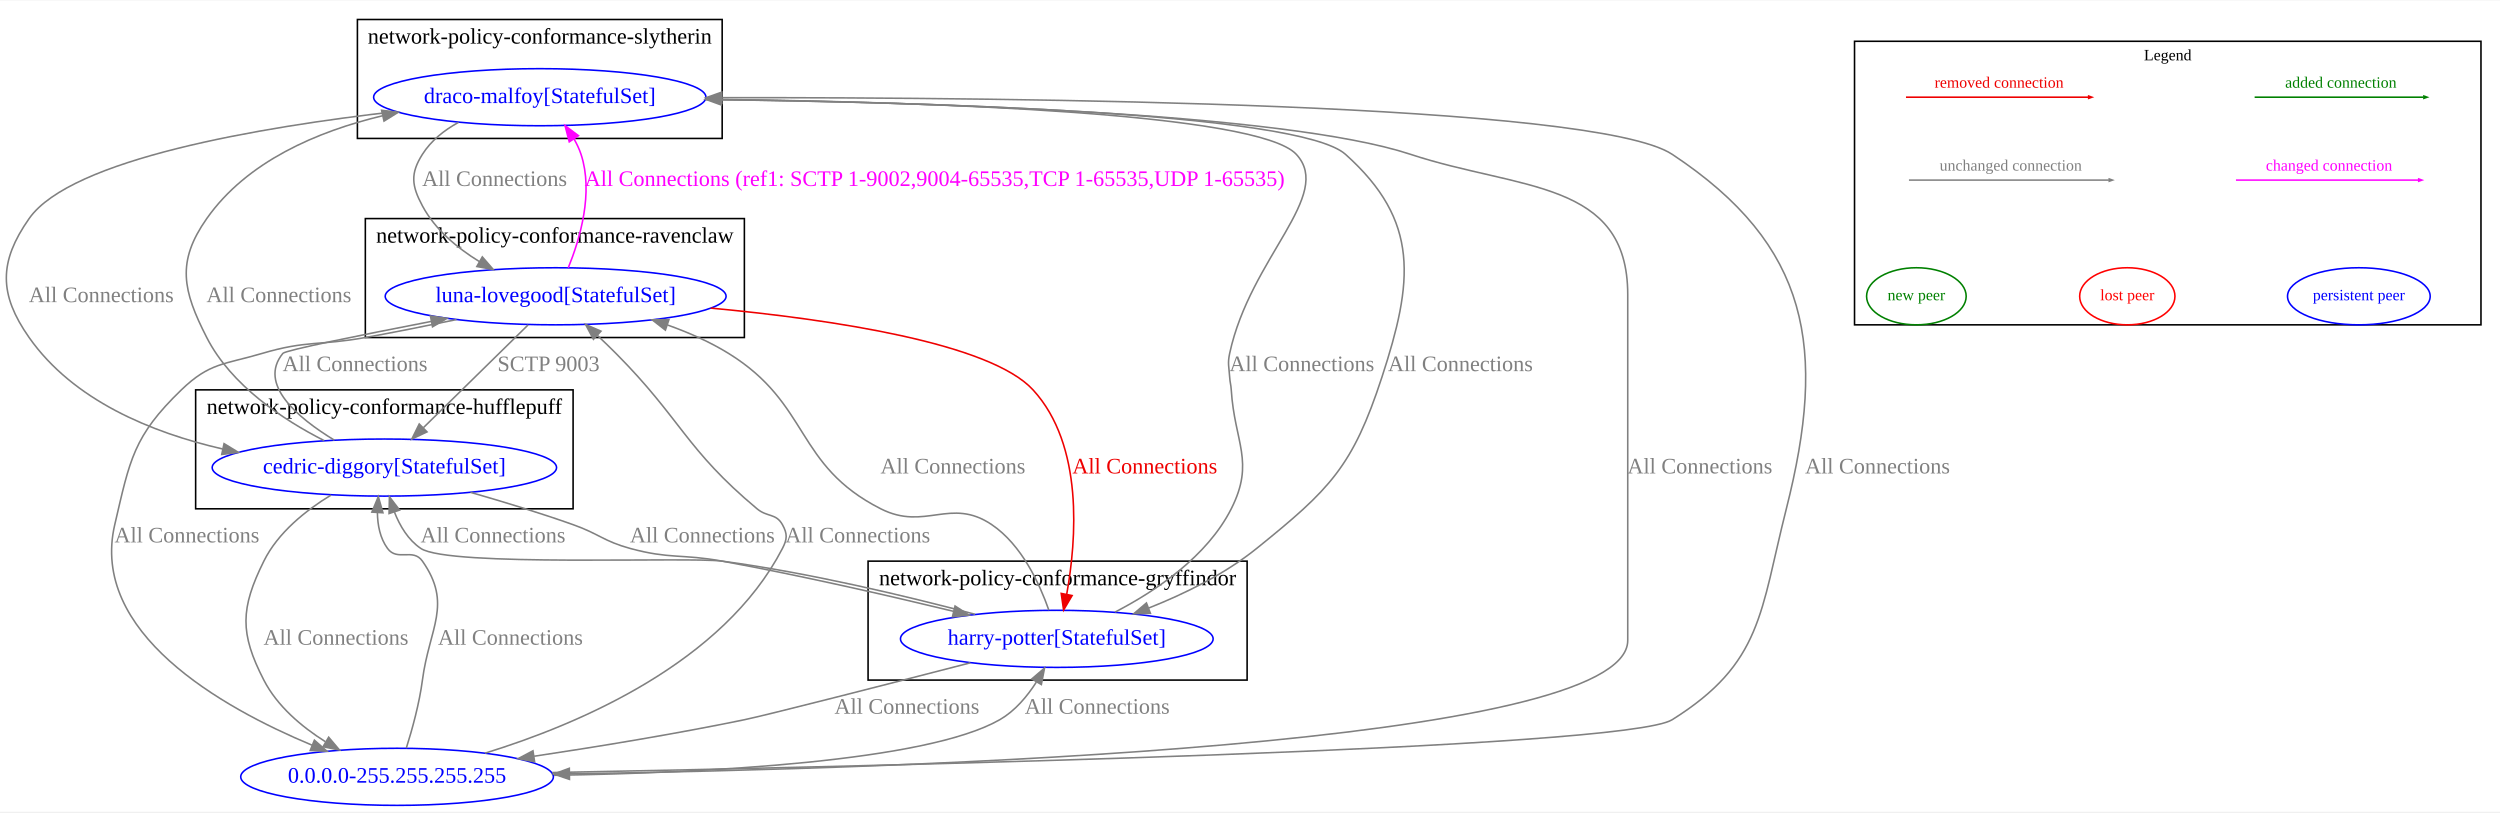
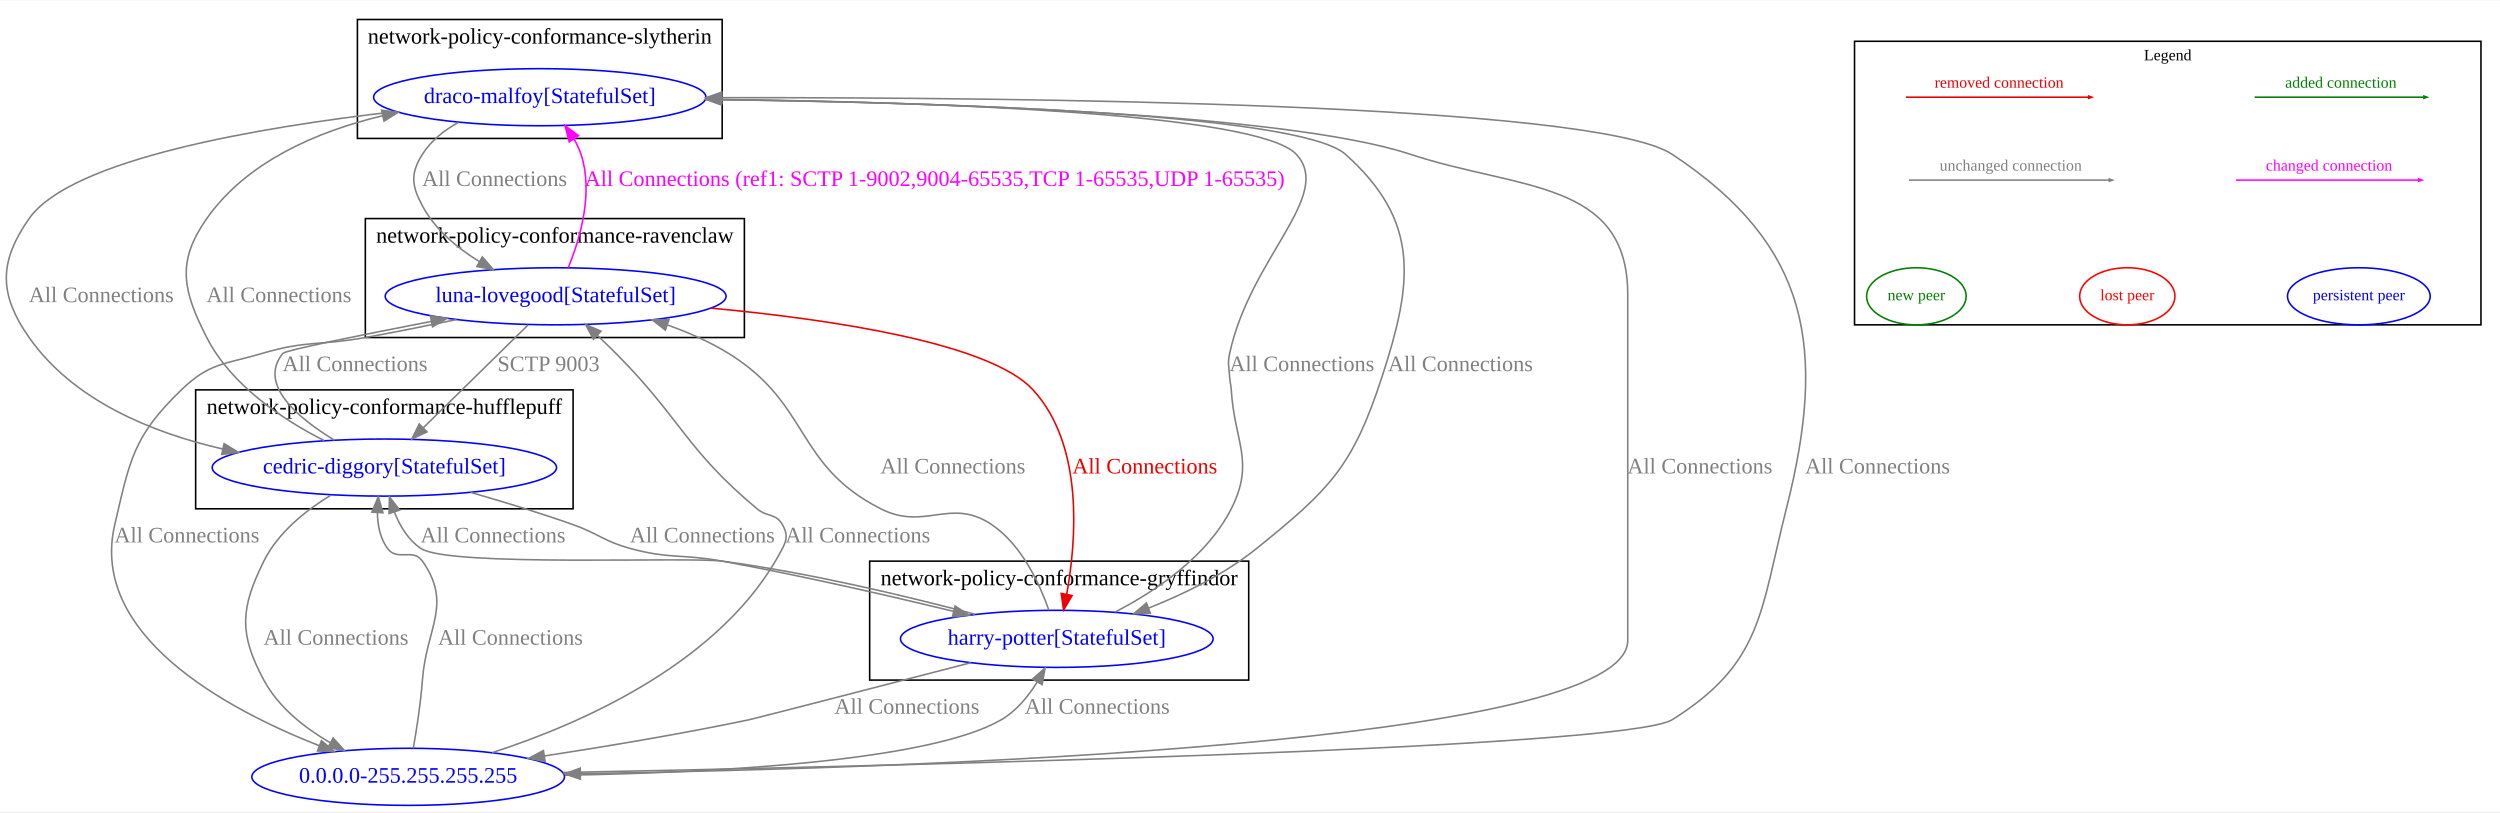
<svg xmlns="http://www.w3.org/2000/svg" width="1576pt" height="512pt" viewBox="0.00 0.00 1576.36 511.53">
  <g id="graph0" class="graph" transform="scale(1 1) rotate(0) translate(4 507.53)">
    <polygon fill="white" stroke="transparent" points="-4,4 -4,-507.53 1572.36,-507.53 1572.36,4 -4,4" />
+     <g id="clust1" class="cluster">
+       <polygon fill="none" stroke="black" points="544.36,-79 544.36,-154 783.36,-154 783.36,-79 544.36,-79" />
+       <text text-anchor="middle" x="663.86" y="-138.8" font-family="Times New Roman,serif" font-size="14.00">network-policy-conformance-gryffindor</text>
+     </g>
    <g id="clust2" class="cluster">
      <polygon fill="none" stroke="black" points="119.36,-187 119.36,-262 357.36,-262 357.36,-187 119.36,-187" />
      <text text-anchor="middle" x="238.36" y="-246.8" font-family="Times New Roman,serif" font-size="14.00">network-policy-conformance-hufflepuff</text>
    </g>
    <g id="clust3" class="cluster">
      <polygon fill="none" stroke="black" points="226.36,-295 226.36,-370 465.36,-370 465.36,-295 226.36,-295" />
      <text text-anchor="middle" x="345.86" y="-354.8" font-family="Times New Roman,serif" font-size="14.00">network-policy-conformance-ravenclaw</text>
    </g>
    <g id="clust4" class="cluster">
      <polygon fill="none" stroke="black" points="221.36,-420.53 221.36,-495.53 451.36,-495.53 451.36,-420.53 221.36,-420.53" />
      <text text-anchor="middle" x="336.36" y="-480.33" font-family="Times New Roman,serif" font-size="14.00">network-policy-conformance-slytherin</text>
-     </g>
-     <g id="clust1" class="cluster">
-       <polygon fill="none" stroke="black" points="543.36,-79 543.36,-154 782.36,-154 782.36,-79 543.36,-79" />
-       <text text-anchor="middle" x="662.86" y="-138.8" font-family="Times New Roman,serif" font-size="14.00">network-policy-conformance-gryffindor</text>
    </g>
    <g id="clust5" class="cluster">
      <polygon fill="none" stroke="black" points="1165.36,-303 1165.36,-481.79 1560.36,-481.79 1560.36,-303 1165.36,-303" />
      <text text-anchor="middle" x="1362.86" y="-469.79" font-family="Times New Roman,serif" font-size="10.00">Legend</text>
    </g>
    <g id="node1" class="node">
      <ellipse fill="none" stroke="blue" cx="662.36" cy="-105" rx="98.58" ry="18" />
      <text text-anchor="middle" x="662.36" y="-101.3" font-family="Times New Roman,serif" font-size="14.00" fill="blue">harry-potter[StatefulSet]</text>
    </g>
    <g id="node2" class="node">
      <ellipse fill="none" stroke="blue" cx="238.36" cy="-213" rx="108.58" ry="18" />
      <text text-anchor="middle" x="238.36" y="-209.3" font-family="Times New Roman,serif" font-size="14.00" fill="blue">cedric-diggory[StatefulSet]</text>
    </g>
    <g id="edge6" class="edge">
      <path fill="none" stroke="grey" d="M610.81,-120.49C568.38,-131.74 506.47,-146.63 451.36,-154 430.42,-156.8 278.91,-150.23 261.36,-162 253.4,-167.34 248.15,-176.16 244.71,-184.93" />
      <polygon fill="grey" stroke="grey" points="241.32,-184.01 241.54,-194.61 247.97,-186.19 241.32,-184.01" />
      <text text-anchor="middle" x="306.86" y="-165.8" font-family="Times New Roman,serif" font-size="14.00" fill="grey">All Connections</text>
    </g>
    <g id="node3" class="node">
      <ellipse fill="none" stroke="blue" cx="346.36" cy="-321" rx="107.48" ry="18" />
      <text text-anchor="middle" x="346.36" y="-317.3" font-family="Times New Roman,serif" font-size="14.00" fill="blue">luna-lovegood[StatefulSet]</text>
    </g>
    <g id="edge7" class="edge">
      <path fill="none" stroke="grey" d="M657.35,-123.08C651.53,-139.7 640.23,-164.24 621.36,-177 595.32,-194.6 579.4,-172.8 551.36,-187 496.97,-214.55 507.24,-252.96 455.36,-285 443.59,-292.27 430.16,-298.17 416.85,-302.92" />
      <polygon fill="grey" stroke="grey" points="415.56,-299.66 407.2,-306.17 417.79,-306.29 415.56,-299.66" />
      <text text-anchor="middle" x="596.86" y="-209.3" font-family="Times New Roman,serif" font-size="14.00" fill="grey">All Connections</text>
    </g>
    <g id="node4" class="node">
      <ellipse fill="none" stroke="blue" cx="336.36" cy="-446.53" rx="104.78" ry="18" />
      <text text-anchor="middle" x="336.36" y="-442.83" font-family="Times New Roman,serif" font-size="14.00" fill="blue">draco-malfoy[StatefulSet]</text>
    </g>
    <g id="edge8" class="edge">
      <path fill="none" stroke="grey" d="M699.06,-121.86C724.76,-135.16 757.11,-156.84 772.36,-187 787.4,-216.75 774.43,-228.73 772.36,-262 772.14,-265.58 771.58,-266.42 771.36,-270 770.95,-276.65 769.96,-278.48 771.36,-285 784.39,-345.49 837.26,-384.81 813.36,-410.53 789.19,-436.54 584.38,-443.41 451.1,-445.11" />
      <polygon fill="grey" stroke="grey" points="450.8,-441.62 440.84,-445.24 450.88,-448.62 450.8,-441.62" />
      <text text-anchor="middle" x="816.86" y="-273.8" font-family="Times New Roman,serif" font-size="14.00" fill="grey">All Connections</text>
    </g>
    <g id="node5" class="node">
-       <ellipse fill="none" stroke="blue" cx="246.36" cy="-18" rx="98.58" ry="18" />
-       <text text-anchor="middle" x="246.36" y="-14.3" font-family="Times New Roman,serif" font-size="14.00" fill="blue">0.0.0.0-255.255.255.255</text>
+       <ellipse fill="none" stroke="blue" cx="253.36" cy="-18" rx="98.58" ry="18" />
+       <text text-anchor="middle" x="253.36" y="-14.3" font-family="Times New Roman,serif" font-size="14.00" fill="blue">0.0.0.0-255.255.255.255</text>
    </g>
    <g id="edge5" class="edge">
-       <path fill="none" stroke="grey" d="M607.84,-89.89C554.53,-76.14 479.36,-56.89 465.36,-54 421.91,-45.03 373.2,-37.05 332.77,-30.98" />
-       <polygon fill="grey" stroke="grey" points="333.09,-27.48 322.68,-29.47 332.06,-34.41 333.09,-27.48" />
+       <path fill="none" stroke="grey" d="M608.09,-89.95C551.93,-75.42 471.88,-54.74 468.36,-54 426.14,-45.14 378.86,-37.23 339.41,-31.18" />
+       <polygon fill="grey" stroke="grey" points="339.7,-27.68 329.29,-29.64 338.65,-34.6 339.7,-27.68" />
      <text text-anchor="middle" x="567.86" y="-57.8" font-family="Times New Roman,serif" font-size="14.00" fill="grey">All Connections</text>
    </g>
    <g id="edge10" class="edge">
      <path fill="none" stroke="grey" d="M292.67,-197.37C313.1,-191.52 336.45,-184.41 357.36,-177 373.7,-171.21 376.64,-166.56 393.36,-162 418.47,-155.16 425.76,-158.67 451.36,-154 500.63,-145.02 555.8,-132.37 597.37,-122.32" />
      <polygon fill="grey" stroke="grey" points="598.21,-125.71 607.1,-119.95 596.55,-118.91 598.21,-125.71" />
      <text text-anchor="middle" x="438.86" y="-165.8" font-family="Times New Roman,serif" font-size="14.00" fill="grey">All Connections</text>
    </g>
    <g id="edge11" class="edge">
      <path fill="none" stroke="grey" d="M206.89,-230.24C183.62,-244.38 158.51,-265.59 174.36,-285 175.98,-286.98 223.26,-296.52 267.84,-305.14" />
      <polygon fill="grey" stroke="grey" points="267.41,-308.62 277.89,-307.08 268.73,-301.75 267.41,-308.62" />
      <text text-anchor="middle" x="219.86" y="-273.8" font-family="Times New Roman,serif" font-size="14.00" fill="grey">All Connections</text>
    </g>
    <g id="edge12" class="edge">
      <path fill="none" stroke="grey" d="M200.46,-229.97C174.4,-243.2 141.81,-264.76 126.36,-295 111.19,-324.68 107.19,-342.73 126.36,-370 151.68,-406.02 195.9,-424.94 237.26,-434.85" />
      <polygon fill="grey" stroke="grey" points="236.61,-438.29 247.14,-437.06 238.14,-431.46 236.61,-438.29" />
      <text text-anchor="middle" x="171.86" y="-317.3" font-family="Times New Roman,serif" font-size="14.00" fill="grey">All Connections</text>
    </g>
    <g id="edge9" class="edge">
-       <path fill="none" stroke="grey" d="M204.68,-195.64C188.73,-185.94 171.27,-172 162.36,-154 147.58,-124.12 147.11,-108.64 162.36,-79 170.79,-62.62 186,-49.71 201.18,-40.14" />
-       <polygon fill="grey" stroke="grey" points="203.24,-42.99 210.07,-34.89 199.68,-36.96 203.24,-42.99" />
+       <path fill="none" stroke="grey" d="M204.68,-195.64C188.73,-185.94 171.27,-172 162.36,-154 147.58,-124.12 146.56,-108.35 162.36,-79 171.52,-61.99 187.85,-49 204.17,-39.54" />
+       <polygon fill="grey" stroke="grey" points="206.07,-42.49 213.19,-34.64 202.73,-36.34 206.07,-42.49" />
      <text text-anchor="middle" x="207.86" y="-101.3" font-family="Times New Roman,serif" font-size="14.00" fill="grey">All Connections</text>
    </g>
    <g id="edge14" class="edge">
      <path fill="none" stroke="#ee0000" d="M444.17,-313.56C521.33,-306.31 620.31,-291.44 647.36,-262 679.39,-227.13 674.81,-167.6 668.59,-133.03" />
      <polygon fill="#ee0000" stroke="#ee0000" points="672.01,-132.3 666.64,-123.16 665.14,-133.65 672.01,-132.3" />
      <text text-anchor="middle" x="717.86" y="-209.3" font-family="Times New Roman,serif" font-size="14.00" fill="#ee0000">All Connections</text>
    </g>
    <g id="edge15" class="edge">
      <path fill="none" stroke="grey" d="M329.01,-302.97C311.14,-285.43 283.13,-257.94 262.97,-238.16" />
      <polygon fill="grey" stroke="grey" points="265.26,-235.5 255.67,-230.99 260.35,-240.49 265.26,-235.5" />
      <text text-anchor="middle" x="341.86" y="-273.8" font-family="Times New Roman,serif" font-size="14.00" fill="grey">SCTP 9003</text>
    </g>
    <g id="edge16" class="edge">
      <path fill="none" stroke="magenta" d="M354.33,-338.99C361.68,-357.08 370.35,-386.36 362.36,-410.53 361.26,-413.86 359.7,-417.14 357.89,-420.27" />
      <polygon fill="magenta" stroke="magenta" points="354.95,-418.37 352.28,-428.62 360.76,-422.27 354.95,-418.37" />
      <text text-anchor="middle" x="585.36" y="-390.56" font-family="Times New Roman,serif" font-size="14.00" fill="magenta">All Connections (ref1: SCTP 1-9002,9004-65535,TCP 1-65535,UDP 1-65535)</text>
    </g>
    <g id="edge13" class="edge">
-       <path fill="none" stroke="grey" d="M283.89,-306.33C265.41,-302.47 245.1,-298.39 226.36,-295 197.6,-289.8 189.38,-293.31 161.36,-285 137.52,-277.93 128.25,-279.27 110.36,-262 80.04,-232.73 77.94,-218.03 68.36,-177 52.51,-109.15 134.76,-62.14 192.76,-37.95" />
-       <polygon fill="grey" stroke="grey" points="194.24,-41.12 202.2,-34.12 191.61,-34.63 194.24,-41.12" />
+       <path fill="none" stroke="grey" d="M283.89,-306.33C265.41,-302.47 245.1,-298.39 226.36,-295 197.6,-289.8 189.38,-293.31 161.36,-285 137.52,-277.93 128.25,-279.27 110.36,-262 80.04,-232.73 77.94,-218.03 68.36,-177 52.2,-107.8 137.19,-61.31 197.35,-37.57" />
+       <polygon fill="grey" stroke="grey" points="198.69,-40.81 206.78,-33.96 196.19,-34.27 198.69,-40.81" />
      <text text-anchor="middle" x="113.86" y="-165.8" font-family="Times New Roman,serif" font-size="14.00" fill="grey">All Connections</text>
    </g>
    <g id="edge18" class="edge">
      <path fill="none" stroke="grey" d="M440.93,-445.06C580.89,-443.42 815.02,-436.74 844.36,-410.53 891.55,-368.36 887.01,-330.16 867.36,-270 848.89,-213.47 834.65,-199.34 788.36,-162 768.39,-145.89 743.05,-133.45 720.34,-124.44" />
      <polygon fill="grey" stroke="grey" points="721.39,-121.09 710.8,-120.78 718.88,-127.63 721.39,-121.09" />
      <text text-anchor="middle" x="916.86" y="-273.8" font-family="Times New Roman,serif" font-size="14.00" fill="grey">All Connections</text>
    </g>
    <g id="edge19" class="edge">
      <path fill="none" stroke="grey" d="M245.61,-437.49C159.93,-427.71 40.74,-407.6 14.36,-370 -4.78,-342.71 -4.79,-322.29 14.36,-295 42.13,-255.42 91.26,-235.1 136.45,-224.7" />
      <polygon fill="grey" stroke="grey" points="137.28,-228.1 146.32,-222.57 135.81,-221.26 137.28,-228.1" />
      <text text-anchor="middle" x="59.86" y="-317.3" font-family="Times New Roman,serif" font-size="14.00" fill="grey">All Connections</text>
    </g>
    <g id="edge20" class="edge">
      <path fill="none" stroke="grey" d="M285.11,-430.67C276.08,-425.72 267.83,-419.17 262.36,-410.53 254.63,-398.31 255.54,-390.75 262.36,-378 270.3,-363.16 284.11,-351.57 298.27,-342.88" />
      <polygon fill="grey" stroke="grey" points="300.13,-345.85 307.08,-337.84 296.66,-339.77 300.13,-345.85" />
      <text text-anchor="middle" x="307.86" y="-390.56" font-family="Times New Roman,serif" font-size="14.00" fill="grey">All Connections</text>
    </g>
    <g id="edge17" class="edge">
-       <path fill="none" stroke="grey" d="M440.89,-445.12C576.64,-443.51 805.66,-436.82 885.36,-410.53 954.2,-387.81 1022.36,-394.49 1022.36,-322 1022.36,-322 1022.36,-322 1022.36,-104 1022.36,-37.7 569.01,-23.09 355.34,-19.89" />
-       <polygon fill="grey" stroke="grey" points="355.08,-16.39 345.03,-19.74 354.98,-23.39 355.08,-16.39" />
+       <path fill="none" stroke="grey" d="M440.89,-445.12C576.64,-443.51 805.66,-436.82 885.36,-410.53 954.2,-387.81 1022.36,-394.49 1022.36,-322 1022.36,-322 1022.36,-322 1022.36,-104 1022.36,-38.38 574.23,-23.41 362.15,-20" />
+       <polygon fill="grey" stroke="grey" points="361.98,-16.5 351.93,-19.84 361.87,-23.5 361.98,-16.5" />
      <text text-anchor="middle" x="1067.86" y="-209.3" font-family="Times New Roman,serif" font-size="14.00" fill="grey">All Connections</text>
    </g>
    <g id="edge1" class="edge">
-       <path fill="none" stroke="grey" d="M345.38,-18.95C441.7,-20.51 580.06,-27.53 626.36,-54 635.97,-59.49 643.7,-68.72 649.49,-77.76" />
-       <polygon fill="grey" stroke="grey" points="646.58,-79.71 654.63,-86.59 652.62,-76.19 646.58,-79.71" />
+       <path fill="none" stroke="grey" d="M352.22,-19C447.02,-20.64 582.19,-27.73 627.36,-54 636.84,-59.51 644.38,-68.74 649.99,-77.78" />
+       <polygon fill="grey" stroke="grey" points="647.01,-79.61 654.96,-86.61 653.11,-76.18 647.01,-79.61" />
      <text text-anchor="middle" x="687.86" y="-57.8" font-family="Times New Roman,serif" font-size="14.00" fill="grey">All Connections</text>
    </g>
    <g id="edge2" class="edge">
-       <path fill="none" stroke="grey" d="M252.19,-36.09C255.93,-47.97 260.43,-64.25 262.36,-79 266.69,-112.05 281.48,-126.7 262.36,-154 256.39,-162.52 246.5,-153.6 240.36,-162 235.66,-168.44 234.07,-176.69 233.97,-184.62" />
+       <path fill="none" stroke="grey" d="M256.6,-35.99C258.71,-47.97 261.27,-64.4 262.36,-79 264.84,-112.24 281.48,-126.7 262.36,-154 256.39,-162.52 246.5,-153.6 240.36,-162 235.66,-168.44 234.07,-176.69 233.97,-184.62" />
      <polygon fill="grey" stroke="grey" points="230.48,-184.91 234.55,-194.69 237.46,-184.5 230.48,-184.91" />
      <text text-anchor="middle" x="317.86" y="-101.3" font-family="Times New Roman,serif" font-size="14.00" fill="grey">All Connections</text>
    </g>
    <g id="edge3" class="edge">
-       <path fill="none" stroke="grey" d="M301.78,-32.91C361.23,-51.23 452.12,-89.92 489.36,-162 492.42,-167.92 492.59,-171.17 489.36,-177 485.29,-184.33 479.79,-181.62 473.36,-187 428.21,-224.73 425.82,-243.25 384.36,-285 380.66,-288.72 376.67,-292.57 372.71,-296.3" />
+       <path fill="none" stroke="grey" d="M306.3,-33.23C363.93,-51.96 452.75,-91.13 489.36,-162 492.42,-167.92 492.59,-171.17 489.36,-177 485.29,-184.33 479.79,-181.62 473.36,-187 428.21,-224.73 425.82,-243.25 384.36,-285 380.66,-288.72 376.67,-292.57 372.71,-296.3" />
      <polygon fill="grey" stroke="grey" points="370.18,-293.87 365.23,-303.23 374.94,-299 370.18,-293.87" />
      <text text-anchor="middle" x="536.86" y="-165.8" font-family="Times New Roman,serif" font-size="14.00" fill="grey">All Connections</text>
    </g>
    <g id="edge4" class="edge">
-       <path fill="none" stroke="grey" d="M344.2,-20.7C552,-24.66 1020.92,-35.58 1050.36,-54 1107.34,-89.65 1105.85,-121.84 1122.36,-187 1147.99,-288.18 1137.42,-352.96 1050.36,-410.53 1001.79,-442.64 640.71,-446.48 451.42,-446.24" />
+       <path fill="none" stroke="grey" d="M351.12,-20.74C557.51,-24.75 1021.21,-35.76 1050.36,-54 1107.34,-89.66 1105.85,-121.84 1122.36,-187 1147.99,-288.18 1137.42,-352.96 1050.36,-410.53 1001.79,-442.64 640.71,-446.48 451.42,-446.24" />
      <polygon fill="grey" stroke="grey" points="451.16,-442.74 441.15,-446.22 451.14,-449.74 451.16,-442.74" />
      <text text-anchor="middle" x="1179.86" y="-209.3" font-family="Times New Roman,serif" font-size="14.00" fill="grey">All Connections</text>
    </g>
    <g id="edge21" class="edge">
      <path fill="none" stroke="#008000" d="M1417.65,-446.53C1444.01,-446.53 1495.89,-446.53 1524.06,-446.53" />
      <polygon fill="#008000" stroke="#008000" points="1524.38,-447.23 1526.38,-446.53 1524.38,-445.83 1524.38,-447.23" />
      <text text-anchor="middle" x="1472.01" y="-452.53" font-family="Times New Roman,serif" font-size="10.00" fill="#008000">added connection</text>
    </g>
    <g id="edge22" class="edge">
      <path fill="none" stroke="#ee0000" d="M1197.81,-446.53C1225.87,-446.53 1282.89,-446.53 1312.89,-446.53" />
      <polygon fill="#ee0000" stroke="#ee0000" points="1313.01,-447.23 1315.01,-446.53 1313.01,-445.83 1313.01,-447.23" />
      <text text-anchor="middle" x="1256.51" y="-452.53" font-family="Times New Roman,serif" font-size="10.00" fill="#ee0000">removed connection</text>
    </g>
    <g id="edge23" class="edge">
      <path fill="none" stroke="magenta" d="M1405.87,-394.26C1434.29,-394.26 1492.15,-394.26 1521.08,-394.26" />
      <polygon fill="magenta" stroke="magenta" points="1521.11,-394.96 1523.11,-394.26 1521.11,-393.56 1521.11,-394.96" />
      <text text-anchor="middle" x="1464.57" y="-400.26" font-family="Times New Roman,serif" font-size="10.00" fill="magenta">changed connection</text>
    </g>
    <g id="edge24" class="edge">
      <path fill="none" stroke="grey" d="M1199.68,-394.26C1229.82,-394.26 1294,-394.26 1325.76,-394.26" />
      <polygon fill="grey" stroke="grey" points="1325.99,-394.96 1327.99,-394.26 1325.99,-393.56 1325.99,-394.96" />
      <text text-anchor="middle" x="1263.86" y="-400.26" font-family="Times New Roman,serif" font-size="10.00" fill="grey">unchanged connection</text>
    </g>
    <g id="node14" class="node">
      <ellipse fill="none" stroke="#008000" cx="1204.36" cy="-321" rx="31.4" ry="18" />
      <text text-anchor="middle" x="1204.36" y="-318.5" font-family="Times New Roman,serif" font-size="10.00" fill="#008000">new peer</text>
    </g>
    <g id="node15" class="node">
      <ellipse fill="none" stroke="red" cx="1337.36" cy="-321" rx="30.04" ry="18" />
      <text text-anchor="middle" x="1337.36" y="-318.5" font-family="Times New Roman,serif" font-size="10.00" fill="red">lost peer</text>
    </g>
    <g id="node16" class="node">
      <ellipse fill="none" stroke="blue" cx="1483.36" cy="-321" rx="44.98" ry="18" />
      <text text-anchor="middle" x="1483.36" y="-318.5" font-family="Times New Roman,serif" font-size="10.00" fill="blue">persistent peer</text>
    </g>
  </g>
</svg>
